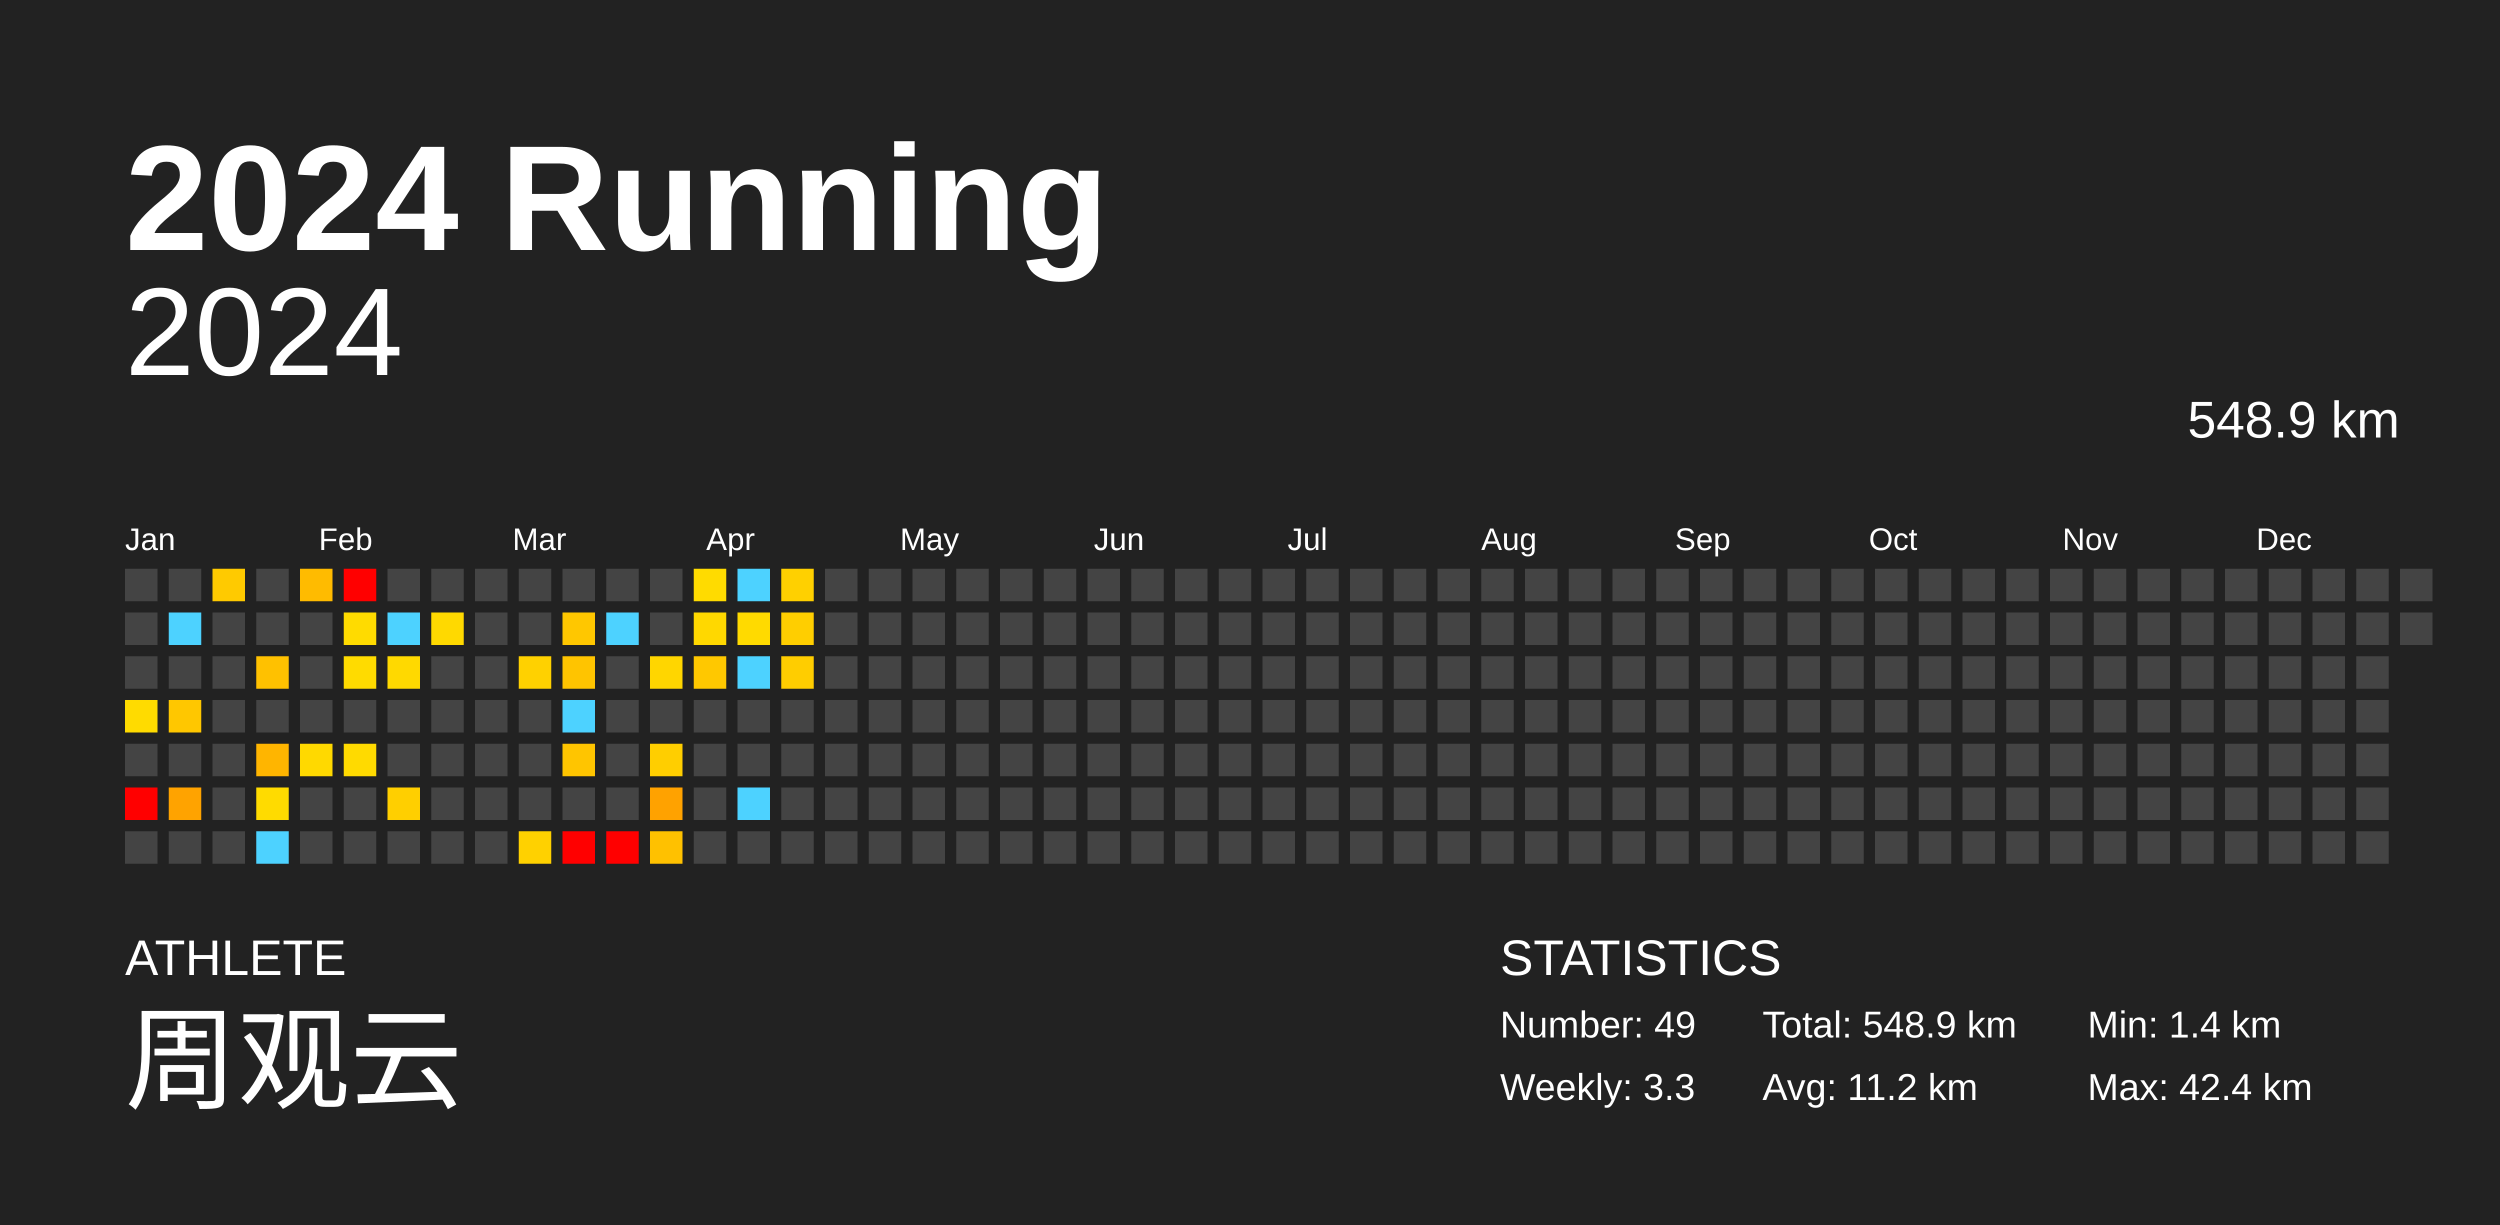
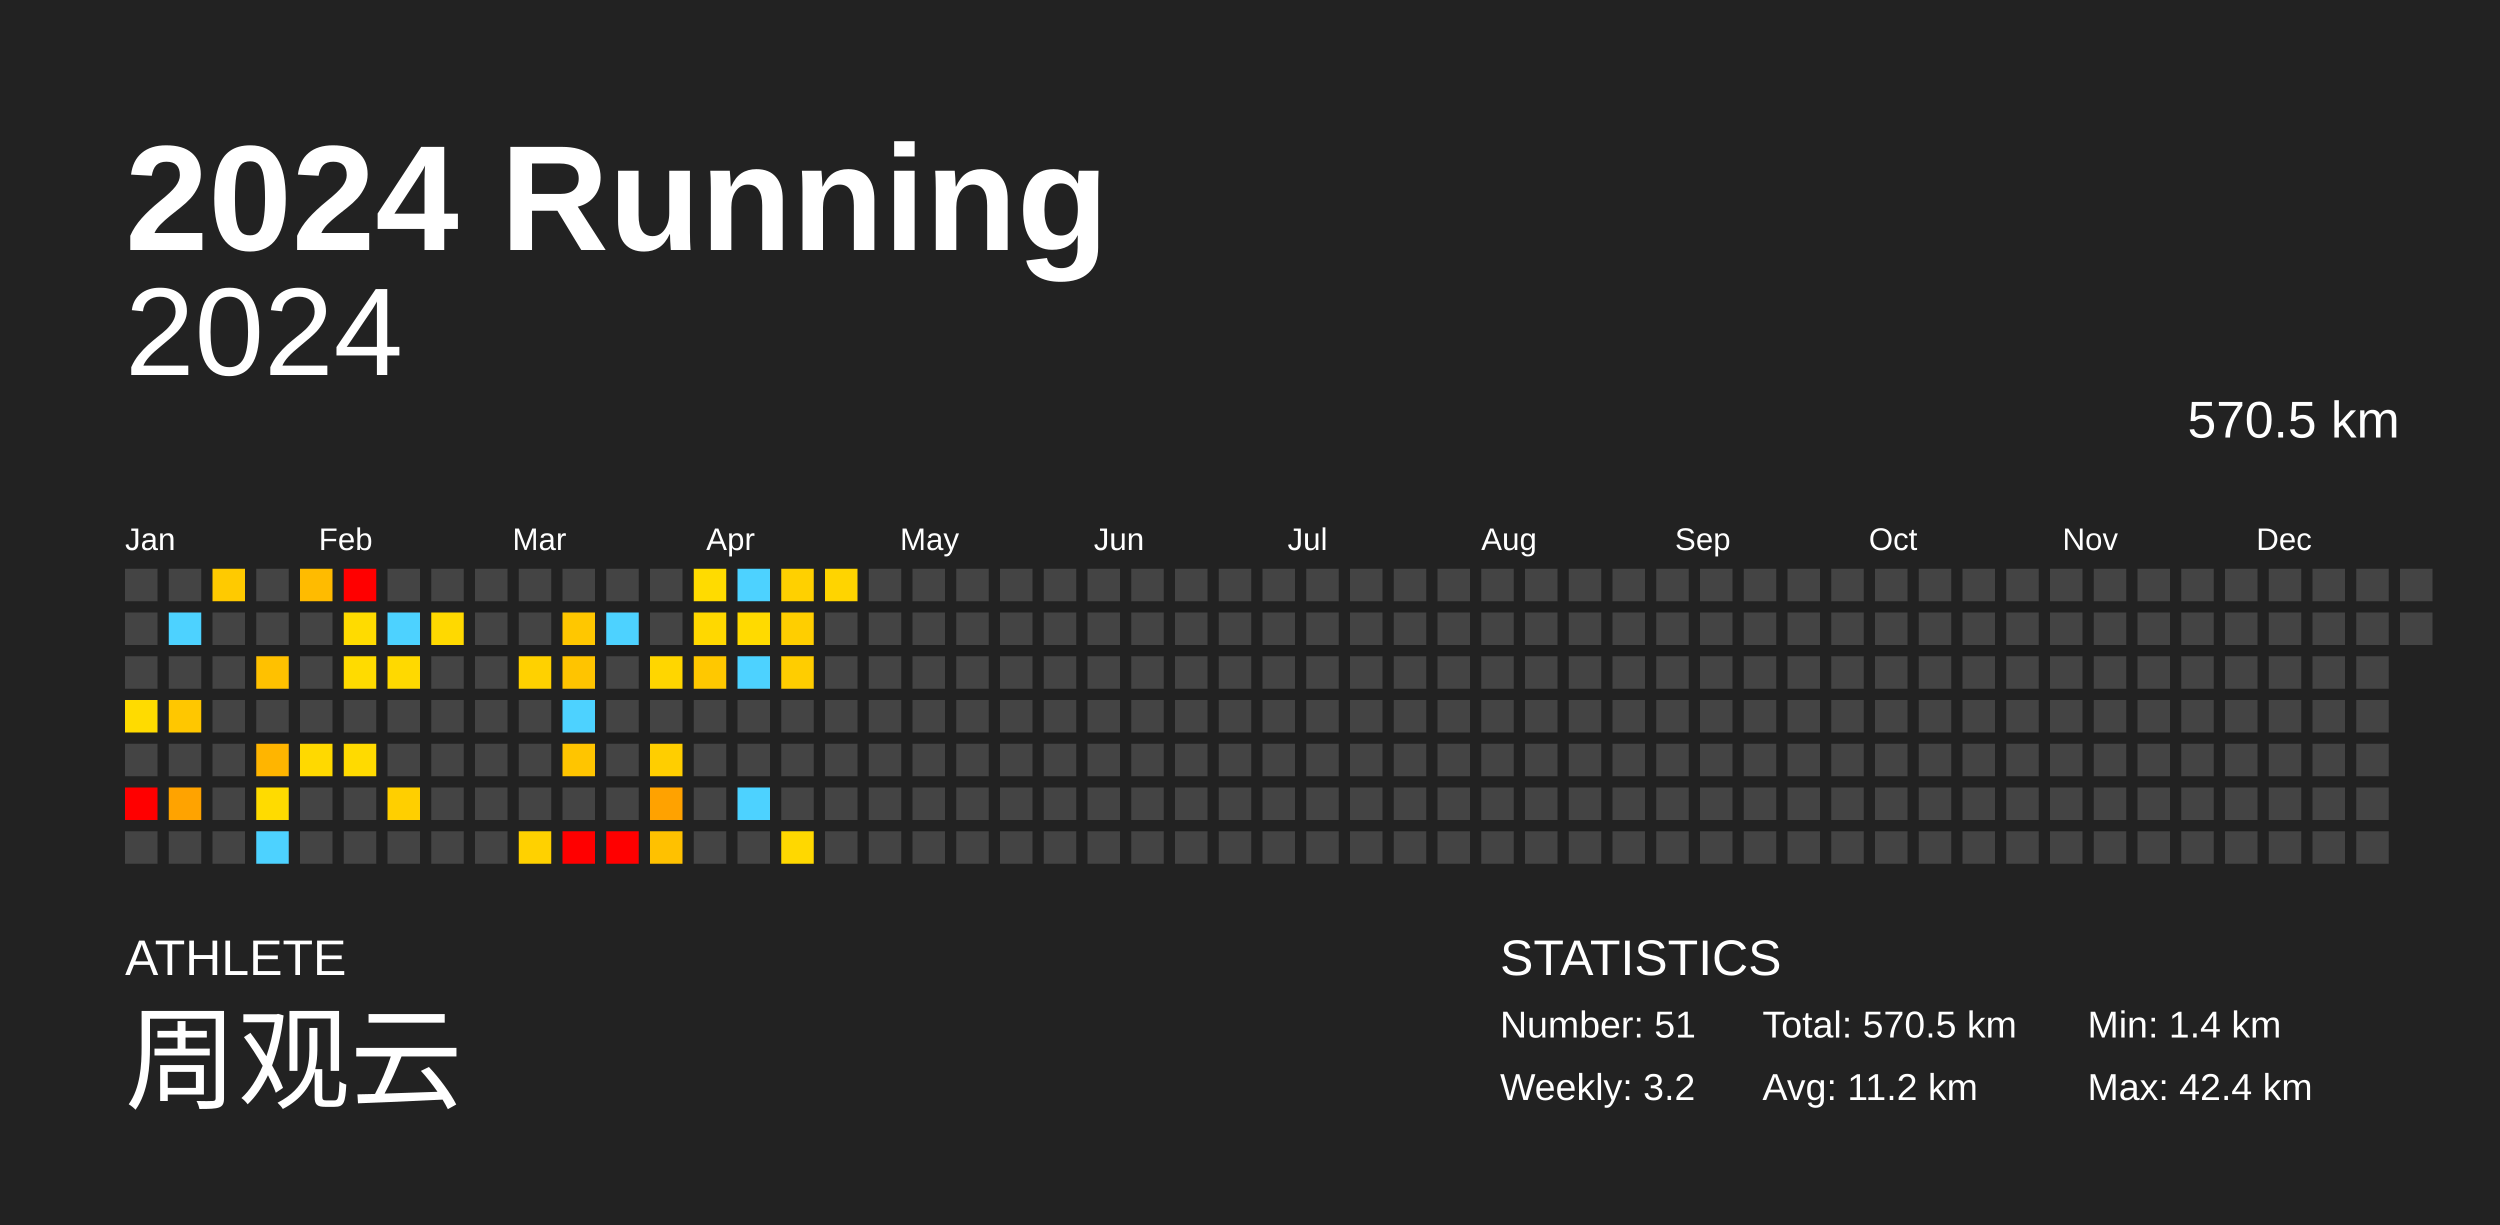
<svg xmlns="http://www.w3.org/2000/svg" baseProfile="full" height="98mm" version="1.1" viewBox="0,0,200,98" width="200mm">
  <defs />
  <rect fill="#222222" height="98" width="200" x="0" y="0" />
  <text fill="#FFFFFF" style="font-size:12px; font-family:Arial; font-weight:bold;" x="10" y="20">2024 Running</text>
  <text fill="#FFFFFF" style="font-size:4px; font-family:Arial" x="10" y="78">ATHLETE</text>
  <text fill="#FFFFFF" style="font-size:9px; font-family:Arial" x="10" y="88">周观云</text>
  <text fill="#FFFFFF" style="font-size:4px; font-family:Arial" x="120" y="78">STATISTICS</text>
-   <text fill="#FFFFFF" style="font-size:3px; font-family:Arial" x="120" y="83">Number: 49</text>
-   <text fill="#FFFFFF" style="font-size:3px; font-family:Arial" x="120" y="88">Weekly: 3.3</text>
-   <text fill="#FFFFFF" style="font-size:3px; font-family:Arial" x="141" y="83">Total: 548.9 km</text>
+   <text fill="#FFFFFF" style="font-size:3px; font-family:Arial" x="120" y="83">Number: 51</text>
+   <text fill="#FFFFFF" style="font-size:3px; font-family:Arial" x="120" y="88">Weekly: 3.2</text>
+   <text fill="#FFFFFF" style="font-size:3px; font-family:Arial" x="141" y="83">Total: 570.5 km</text>
  <text fill="#FFFFFF" style="font-size:3px; font-family:Arial" x="141" y="88">Avg: 11.2 km</text>
  <text fill="#FFFFFF" style="font-size:3px; font-family:Arial" x="167" y="83">Min: 1.4 km</text>
  <text fill="#FFFFFF" style="font-size:3px; font-family:Arial" x="167" y="88">Max: 42.4 km</text>
  <text alignment-baseline="hanging" fill="#FFFFFF" style="font-size:10.0px; font-family:Arial;" x="10" y="30">2024</text>
-   <text alignment-baseline="hanging" fill="#FFFFFF" style="font-size:4.125px; font-family:Arial;" x="175" y="35">548.9 km</text>
+   <text alignment-baseline="hanging" fill="#FFFFFF" style="font-size:4.125px; font-family:Arial;" x="175" y="35">570.5 km</text>
  <text fill="#FFFFFF" style="font-size:2.5px; font-family:Arial" x="10.0" y="44">Jan</text>
  <text fill="#FFFFFF" style="font-size:2.5px; font-family:Arial" x="25.5" y="44">Feb</text>
  <text fill="#FFFFFF" style="font-size:2.5px; font-family:Arial" x="41.0" y="44">Mar</text>
  <text fill="#FFFFFF" style="font-size:2.5px; font-family:Arial" x="56.5" y="44">Apr</text>
  <text fill="#FFFFFF" style="font-size:2.5px; font-family:Arial" x="72.0" y="44">May</text>
  <text fill="#FFFFFF" style="font-size:2.5px; font-family:Arial" x="87.5" y="44">Jun</text>
  <text fill="#FFFFFF" style="font-size:2.5px; font-family:Arial" x="103.0" y="44">Jul</text>
  <text fill="#FFFFFF" style="font-size:2.5px; font-family:Arial" x="118.5" y="44">Aug</text>
  <text fill="#FFFFFF" style="font-size:2.5px; font-family:Arial" x="134.0" y="44">Sep</text>
  <text fill="#FFFFFF" style="font-size:2.5px; font-family:Arial" x="149.5" y="44">Oct</text>
  <text fill="#FFFFFF" style="font-size:2.5px; font-family:Arial" x="165.0" y="44">Nov</text>
  <text fill="#FFFFFF" style="font-size:2.5px; font-family:Arial" x="180.5" y="44">Dec</text>
  <rect fill="#444444" height="2.6" width="2.6" x="10.0" y="45.5" />
  <rect fill="#444444" height="2.6" width="2.6" x="10.0" y="49.0" />
  <rect fill="#444444" height="2.6" width="2.6" x="10.0" y="52.5" />
  <rect fill="#ffdb00" height="2.6" width="2.6" x="10.0" y="56.0" />
  <rect fill="#444444" height="2.6" width="2.6" x="10.0" y="59.5" />
  <rect fill="red" height="2.6" width="2.6" x="10.0" y="63.0" />
  <rect fill="#444444" height="2.6" width="2.6" x="10.0" y="66.5" />
  <rect fill="#444444" height="2.6" width="2.6" x="13.5" y="45.5" />
  <rect fill="#4dd2ff" height="2.6" width="2.6" x="13.5" y="49.0" />
  <rect fill="#444444" height="2.6" width="2.6" x="13.5" y="52.5" />
  <rect fill="#ffc700" height="2.6" width="2.6" x="13.5" y="56.0" />
  <rect fill="#444444" height="2.6" width="2.6" x="13.5" y="59.5" />
  <rect fill="#ffa300" height="2.6" width="2.6" x="13.5" y="63.0" />
  <rect fill="#444444" height="2.6" width="2.6" x="13.5" y="66.5" />
  <rect fill="#ffca00" height="2.6" width="2.6" x="17.0" y="45.5" />
  <rect fill="#444444" height="2.6" width="2.6" x="17.0" y="49.0" />
  <rect fill="#444444" height="2.6" width="2.6" x="17.0" y="52.5" />
  <rect fill="#444444" height="2.6" width="2.6" x="17.0" y="56.0" />
  <rect fill="#444444" height="2.6" width="2.6" x="17.0" y="59.5" />
  <rect fill="#444444" height="2.6" width="2.6" x="17.0" y="63.0" />
  <rect fill="#444444" height="2.6" width="2.6" x="17.0" y="66.5" />
  <rect fill="#444444" height="2.6" width="2.6" x="20.5" y="45.5" />
  <rect fill="#444444" height="2.6" width="2.6" x="20.5" y="49.0" />
  <rect fill="#ffc100" height="2.6" width="2.6" x="20.5" y="52.5" />
  <rect fill="#444444" height="2.6" width="2.6" x="20.5" y="56.0" />
  <rect fill="#ffb500" height="2.6" width="2.6" x="20.5" y="59.5" />
  <rect fill="#ffdb00" height="2.6" width="2.6" x="20.5" y="63.0" />
  <rect fill="#4dd2ff" height="2.6" width="2.6" x="20.5" y="66.5" />
  <rect fill="#ffbb00" height="2.6" width="2.6" x="24.0" y="45.5" />
  <rect fill="#444444" height="2.6" width="2.6" x="24.0" y="49.0" />
  <rect fill="#444444" height="2.6" width="2.6" x="24.0" y="52.5" />
  <rect fill="#444444" height="2.6" width="2.6" x="24.0" y="56.0" />
  <rect fill="#ffd900" height="2.6" width="2.6" x="24.0" y="59.5" />
  <rect fill="#444444" height="2.6" width="2.6" x="24.0" y="63.0" />
  <rect fill="#444444" height="2.6" width="2.6" x="24.0" y="66.5" />
  <rect fill="red" height="2.6" width="2.6" x="27.5" y="45.5" />
  <rect fill="#ffdb00" height="2.6" width="2.6" x="27.5" y="49.0" />
  <rect fill="#ffdb00" height="2.6" width="2.6" x="27.5" y="52.5" />
  <rect fill="#444444" height="2.6" width="2.6" x="27.5" y="56.0" />
  <rect fill="#ffda00" height="2.6" width="2.6" x="27.5" y="59.5" />
  <rect fill="#444444" height="2.6" width="2.6" x="27.5" y="63.0" />
  <rect fill="#444444" height="2.6" width="2.6" x="27.5" y="66.5" />
  <rect fill="#444444" height="2.6" width="2.6" x="31.0" y="45.5" />
  <rect fill="#4dd2ff" height="2.6" width="2.6" x="31.0" y="49.0" />
  <rect fill="#ffd900" height="2.6" width="2.6" x="31.0" y="52.5" />
  <rect fill="#444444" height="2.6" width="2.6" x="31.0" y="56.0" />
  <rect fill="#444444" height="2.6" width="2.6" x="31.0" y="59.5" />
  <rect fill="#ffcf00" height="2.6" width="2.6" x="31.0" y="63.0" />
  <rect fill="#444444" height="2.6" width="2.6" x="31.0" y="66.5" />
  <rect fill="#444444" height="2.6" width="2.6" x="34.5" y="45.5" />
  <rect fill="#ffd900" height="2.6" width="2.6" x="34.5" y="49.0" />
  <rect fill="#444444" height="2.6" width="2.6" x="34.5" y="52.5" />
  <rect fill="#444444" height="2.6" width="2.6" x="34.5" y="56.0" />
  <rect fill="#444444" height="2.6" width="2.6" x="34.5" y="59.5" />
  <rect fill="#444444" height="2.6" width="2.6" x="34.5" y="63.0" />
  <rect fill="#444444" height="2.6" width="2.6" x="34.5" y="66.5" />
  <rect fill="#444444" height="2.6" width="2.6" x="38.0" y="45.5" />
  <rect fill="#444444" height="2.6" width="2.6" x="38.0" y="49.0" />
  <rect fill="#444444" height="2.6" width="2.6" x="38.0" y="52.5" />
  <rect fill="#444444" height="2.6" width="2.6" x="38.0" y="56.0" />
  <rect fill="#444444" height="2.6" width="2.6" x="38.0" y="59.5" />
  <rect fill="#444444" height="2.6" width="2.6" x="38.0" y="63.0" />
  <rect fill="#444444" height="2.6" width="2.6" x="38.0" y="66.5" />
  <rect fill="#444444" height="2.6" width="2.6" x="41.5" y="45.5" />
  <rect fill="#444444" height="2.6" width="2.6" x="41.5" y="49.0" />
  <rect fill="#ffd100" height="2.6" width="2.6" x="41.5" y="52.5" />
  <rect fill="#444444" height="2.6" width="2.6" x="41.5" y="56.0" />
  <rect fill="#444444" height="2.6" width="2.6" x="41.5" y="59.5" />
  <rect fill="#444444" height="2.6" width="2.6" x="41.5" y="63.0" />
  <rect fill="#ffd100" height="2.6" width="2.6" x="41.5" y="66.5" />
  <rect fill="#444444" height="2.6" width="2.6" x="45.0" y="45.5" />
  <rect fill="#ffc700" height="2.6" width="2.6" x="45.0" y="49.0" />
  <rect fill="#ffc400" height="2.6" width="2.6" x="45.0" y="52.5" />
  <rect fill="#4dd2ff" height="2.6" width="2.6" x="45.0" y="56.0" />
  <rect fill="#ffc500" height="2.6" width="2.6" x="45.0" y="59.5" />
  <rect fill="#444444" height="2.6" width="2.6" x="45.0" y="63.0" />
  <rect fill="red" height="2.6" width="2.6" x="45.0" y="66.5" />
  <rect fill="#444444" height="2.6" width="2.6" x="48.5" y="45.5" />
  <rect fill="#4dd2ff" height="2.6" width="2.6" x="48.5" y="49.0" />
  <rect fill="#444444" height="2.6" width="2.6" x="48.5" y="52.5" />
  <rect fill="#444444" height="2.6" width="2.6" x="48.5" y="56.0" />
  <rect fill="#444444" height="2.6" width="2.6" x="48.5" y="59.5" />
  <rect fill="#444444" height="2.6" width="2.6" x="48.5" y="63.0" />
  <rect fill="red" height="2.6" width="2.6" x="48.5" y="66.5" />
  <rect fill="#444444" height="2.6" width="2.6" x="52.0" y="45.5" />
  <rect fill="#444444" height="2.6" width="2.6" x="52.0" y="49.0" />
  <rect fill="#ffd600" height="2.6" width="2.6" x="52.0" y="52.5" />
  <rect fill="#444444" height="2.6" width="2.6" x="52.0" y="56.0" />
  <rect fill="#ffce00" height="2.6" width="2.6" x="52.0" y="59.5" />
  <rect fill="#ffa200" height="2.6" width="2.6" x="52.0" y="63.0" />
  <rect fill="#ffc100" height="2.6" width="2.6" x="52.0" y="66.5" />
  <rect fill="#ffdb00" height="2.6" width="2.6" x="55.5" y="45.5" />
  <rect fill="#ffd800" height="2.6" width="2.6" x="55.5" y="49.0" />
  <rect fill="#ffc800" height="2.6" width="2.6" x="55.5" y="52.5" />
  <rect fill="#444444" height="2.6" width="2.6" x="55.5" y="56.0" />
  <rect fill="#444444" height="2.6" width="2.6" x="55.5" y="59.5" />
  <rect fill="#444444" height="2.6" width="2.6" x="55.5" y="63.0" />
  <rect fill="#444444" height="2.6" width="2.6" x="55.5" y="66.5" />
  <rect fill="#4dd2ff" height="2.6" width="2.6" x="59.0" y="45.5" />
  <rect fill="#ffda00" height="2.6" width="2.6" x="59.0" y="49.0" />
  <rect fill="#4dd2ff" height="2.6" width="2.6" x="59.0" y="52.5" />
  <rect fill="#444444" height="2.6" width="2.6" x="59.0" y="56.0" />
  <rect fill="#444444" height="2.6" width="2.6" x="59.0" y="59.5" />
  <rect fill="#4dd2ff" height="2.6" width="2.6" x="59.0" y="63.0" />
  <rect fill="#444444" height="2.6" width="2.6" x="59.0" y="66.5" />
  <rect fill="#ffd000" height="2.6" width="2.6" x="62.5" y="45.5" />
  <rect fill="#ffce00" height="2.6" width="2.6" x="62.5" y="49.0" />
  <rect fill="#ffcd00" height="2.6" width="2.6" x="62.5" y="52.5" />
  <rect fill="#444444" height="2.6" width="2.6" x="62.5" y="56.0" />
  <rect fill="#444444" height="2.6" width="2.6" x="62.5" y="59.5" />
  <rect fill="#444444" height="2.6" width="2.6" x="62.5" y="63.0" />
-   <rect fill="#444444" height="2.6" width="2.6" x="62.5" y="66.5" />
-   <rect fill="#444444" height="2.6" width="2.6" x="66.0" y="45.5" />
+   <rect fill="#ffd800" height="2.6" width="2.6" x="62.5" y="66.5" />
+   <rect fill="#ffd400" height="2.6" width="2.6" x="66.0" y="45.5" />
  <rect fill="#444444" height="2.6" width="2.6" x="66.0" y="49.0" />
  <rect fill="#444444" height="2.6" width="2.6" x="66.0" y="52.5" />
  <rect fill="#444444" height="2.6" width="2.6" x="66.0" y="56.0" />
  <rect fill="#444444" height="2.6" width="2.6" x="66.0" y="59.5" />
  <rect fill="#444444" height="2.6" width="2.6" x="66.0" y="63.0" />
  <rect fill="#444444" height="2.6" width="2.6" x="66.0" y="66.5" />
  <rect fill="#444444" height="2.6" width="2.6" x="69.5" y="45.5" />
  <rect fill="#444444" height="2.6" width="2.6" x="69.5" y="49.0" />
  <rect fill="#444444" height="2.6" width="2.6" x="69.5" y="52.5" />
  <rect fill="#444444" height="2.6" width="2.6" x="69.5" y="56.0" />
  <rect fill="#444444" height="2.6" width="2.6" x="69.5" y="59.5" />
  <rect fill="#444444" height="2.6" width="2.6" x="69.5" y="63.0" />
  <rect fill="#444444" height="2.6" width="2.6" x="69.5" y="66.5" />
  <rect fill="#444444" height="2.6" width="2.6" x="73.0" y="45.5" />
  <rect fill="#444444" height="2.6" width="2.6" x="73.0" y="49.0" />
  <rect fill="#444444" height="2.6" width="2.6" x="73.0" y="52.5" />
  <rect fill="#444444" height="2.6" width="2.6" x="73.0" y="56.0" />
  <rect fill="#444444" height="2.6" width="2.6" x="73.0" y="59.5" />
  <rect fill="#444444" height="2.6" width="2.6" x="73.0" y="63.0" />
  <rect fill="#444444" height="2.6" width="2.6" x="73.0" y="66.5" />
  <rect fill="#444444" height="2.6" width="2.6" x="76.5" y="45.5" />
  <rect fill="#444444" height="2.6" width="2.6" x="76.5" y="49.0" />
  <rect fill="#444444" height="2.6" width="2.6" x="76.5" y="52.5" />
  <rect fill="#444444" height="2.6" width="2.6" x="76.5" y="56.0" />
  <rect fill="#444444" height="2.6" width="2.6" x="76.5" y="59.5" />
  <rect fill="#444444" height="2.6" width="2.6" x="76.5" y="63.0" />
  <rect fill="#444444" height="2.6" width="2.6" x="76.5" y="66.5" />
  <rect fill="#444444" height="2.6" width="2.6" x="80.0" y="45.5" />
  <rect fill="#444444" height="2.6" width="2.6" x="80.0" y="49.0" />
  <rect fill="#444444" height="2.6" width="2.6" x="80.0" y="52.5" />
  <rect fill="#444444" height="2.6" width="2.6" x="80.0" y="56.0" />
  <rect fill="#444444" height="2.6" width="2.6" x="80.0" y="59.5" />
  <rect fill="#444444" height="2.6" width="2.6" x="80.0" y="63.0" />
  <rect fill="#444444" height="2.6" width="2.6" x="80.0" y="66.5" />
  <rect fill="#444444" height="2.6" width="2.6" x="83.5" y="45.5" />
  <rect fill="#444444" height="2.6" width="2.6" x="83.5" y="49.0" />
  <rect fill="#444444" height="2.6" width="2.6" x="83.5" y="52.5" />
  <rect fill="#444444" height="2.6" width="2.6" x="83.5" y="56.0" />
  <rect fill="#444444" height="2.6" width="2.6" x="83.5" y="59.5" />
  <rect fill="#444444" height="2.6" width="2.6" x="83.5" y="63.0" />
  <rect fill="#444444" height="2.6" width="2.6" x="83.5" y="66.5" />
  <rect fill="#444444" height="2.6" width="2.6" x="87.0" y="45.5" />
  <rect fill="#444444" height="2.6" width="2.6" x="87.0" y="49.0" />
  <rect fill="#444444" height="2.6" width="2.6" x="87.0" y="52.5" />
  <rect fill="#444444" height="2.6" width="2.6" x="87.0" y="56.0" />
  <rect fill="#444444" height="2.6" width="2.6" x="87.0" y="59.5" />
  <rect fill="#444444" height="2.6" width="2.6" x="87.0" y="63.0" />
  <rect fill="#444444" height="2.6" width="2.6" x="87.0" y="66.5" />
  <rect fill="#444444" height="2.6" width="2.6" x="90.5" y="45.5" />
  <rect fill="#444444" height="2.6" width="2.6" x="90.5" y="49.0" />
  <rect fill="#444444" height="2.6" width="2.6" x="90.5" y="52.5" />
  <rect fill="#444444" height="2.6" width="2.6" x="90.5" y="56.0" />
  <rect fill="#444444" height="2.6" width="2.6" x="90.5" y="59.5" />
  <rect fill="#444444" height="2.6" width="2.6" x="90.5" y="63.0" />
  <rect fill="#444444" height="2.6" width="2.6" x="90.5" y="66.5" />
  <rect fill="#444444" height="2.6" width="2.6" x="94.0" y="45.5" />
  <rect fill="#444444" height="2.6" width="2.6" x="94.0" y="49.0" />
  <rect fill="#444444" height="2.6" width="2.6" x="94.0" y="52.5" />
  <rect fill="#444444" height="2.6" width="2.6" x="94.0" y="56.0" />
  <rect fill="#444444" height="2.6" width="2.6" x="94.0" y="59.5" />
  <rect fill="#444444" height="2.6" width="2.6" x="94.0" y="63.0" />
  <rect fill="#444444" height="2.6" width="2.6" x="94.0" y="66.5" />
  <rect fill="#444444" height="2.6" width="2.6" x="97.5" y="45.5" />
  <rect fill="#444444" height="2.6" width="2.6" x="97.5" y="49.0" />
  <rect fill="#444444" height="2.6" width="2.6" x="97.5" y="52.5" />
  <rect fill="#444444" height="2.6" width="2.6" x="97.5" y="56.0" />
  <rect fill="#444444" height="2.6" width="2.6" x="97.5" y="59.5" />
  <rect fill="#444444" height="2.6" width="2.6" x="97.5" y="63.0" />
  <rect fill="#444444" height="2.6" width="2.6" x="97.5" y="66.5" />
  <rect fill="#444444" height="2.6" width="2.6" x="101.0" y="45.5" />
  <rect fill="#444444" height="2.6" width="2.6" x="101.0" y="49.0" />
  <rect fill="#444444" height="2.6" width="2.6" x="101.0" y="52.5" />
  <rect fill="#444444" height="2.6" width="2.6" x="101.0" y="56.0" />
  <rect fill="#444444" height="2.6" width="2.6" x="101.0" y="59.5" />
  <rect fill="#444444" height="2.6" width="2.6" x="101.0" y="63.0" />
  <rect fill="#444444" height="2.6" width="2.6" x="101.0" y="66.5" />
  <rect fill="#444444" height="2.6" width="2.6" x="104.5" y="45.5" />
  <rect fill="#444444" height="2.6" width="2.6" x="104.5" y="49.0" />
  <rect fill="#444444" height="2.6" width="2.6" x="104.5" y="52.5" />
  <rect fill="#444444" height="2.6" width="2.6" x="104.5" y="56.0" />
  <rect fill="#444444" height="2.6" width="2.6" x="104.5" y="59.5" />
  <rect fill="#444444" height="2.6" width="2.6" x="104.5" y="63.0" />
  <rect fill="#444444" height="2.6" width="2.6" x="104.5" y="66.5" />
  <rect fill="#444444" height="2.6" width="2.6" x="108.0" y="45.5" />
  <rect fill="#444444" height="2.6" width="2.6" x="108.0" y="49.0" />
  <rect fill="#444444" height="2.6" width="2.6" x="108.0" y="52.5" />
  <rect fill="#444444" height="2.6" width="2.6" x="108.0" y="56.0" />
  <rect fill="#444444" height="2.6" width="2.6" x="108.0" y="59.5" />
  <rect fill="#444444" height="2.6" width="2.6" x="108.0" y="63.0" />
  <rect fill="#444444" height="2.6" width="2.6" x="108.0" y="66.5" />
  <rect fill="#444444" height="2.6" width="2.6" x="111.5" y="45.5" />
  <rect fill="#444444" height="2.6" width="2.6" x="111.5" y="49.0" />
  <rect fill="#444444" height="2.6" width="2.6" x="111.5" y="52.5" />
  <rect fill="#444444" height="2.6" width="2.6" x="111.5" y="56.0" />
  <rect fill="#444444" height="2.6" width="2.6" x="111.5" y="59.5" />
  <rect fill="#444444" height="2.6" width="2.6" x="111.5" y="63.0" />
  <rect fill="#444444" height="2.6" width="2.6" x="111.5" y="66.5" />
  <rect fill="#444444" height="2.6" width="2.6" x="115.0" y="45.5" />
  <rect fill="#444444" height="2.6" width="2.6" x="115.0" y="49.0" />
  <rect fill="#444444" height="2.6" width="2.6" x="115.0" y="52.5" />
  <rect fill="#444444" height="2.6" width="2.6" x="115.0" y="56.0" />
  <rect fill="#444444" height="2.6" width="2.6" x="115.0" y="59.5" />
  <rect fill="#444444" height="2.6" width="2.6" x="115.0" y="63.0" />
  <rect fill="#444444" height="2.6" width="2.6" x="115.0" y="66.5" />
  <rect fill="#444444" height="2.6" width="2.6" x="118.5" y="45.5" />
  <rect fill="#444444" height="2.6" width="2.6" x="118.5" y="49.0" />
  <rect fill="#444444" height="2.6" width="2.6" x="118.5" y="52.5" />
  <rect fill="#444444" height="2.6" width="2.6" x="118.5" y="56.0" />
  <rect fill="#444444" height="2.6" width="2.6" x="118.5" y="59.5" />
  <rect fill="#444444" height="2.6" width="2.6" x="118.5" y="63.0" />
  <rect fill="#444444" height="2.6" width="2.6" x="118.5" y="66.5" />
  <rect fill="#444444" height="2.6" width="2.6" x="122.0" y="45.5" />
  <rect fill="#444444" height="2.6" width="2.6" x="122.0" y="49.0" />
  <rect fill="#444444" height="2.6" width="2.6" x="122.0" y="52.5" />
  <rect fill="#444444" height="2.6" width="2.6" x="122.0" y="56.0" />
  <rect fill="#444444" height="2.6" width="2.6" x="122.0" y="59.5" />
  <rect fill="#444444" height="2.6" width="2.6" x="122.0" y="63.0" />
  <rect fill="#444444" height="2.6" width="2.6" x="122.0" y="66.5" />
  <rect fill="#444444" height="2.6" width="2.6" x="125.5" y="45.5" />
  <rect fill="#444444" height="2.6" width="2.6" x="125.5" y="49.0" />
  <rect fill="#444444" height="2.6" width="2.6" x="125.5" y="52.5" />
  <rect fill="#444444" height="2.6" width="2.6" x="125.5" y="56.0" />
  <rect fill="#444444" height="2.6" width="2.6" x="125.5" y="59.5" />
  <rect fill="#444444" height="2.6" width="2.6" x="125.5" y="63.0" />
  <rect fill="#444444" height="2.6" width="2.6" x="125.5" y="66.5" />
  <rect fill="#444444" height="2.6" width="2.6" x="129.0" y="45.5" />
  <rect fill="#444444" height="2.6" width="2.6" x="129.0" y="49.0" />
  <rect fill="#444444" height="2.6" width="2.6" x="129.0" y="52.5" />
  <rect fill="#444444" height="2.6" width="2.6" x="129.0" y="56.0" />
  <rect fill="#444444" height="2.6" width="2.6" x="129.0" y="59.5" />
  <rect fill="#444444" height="2.6" width="2.6" x="129.0" y="63.0" />
  <rect fill="#444444" height="2.6" width="2.6" x="129.0" y="66.5" />
  <rect fill="#444444" height="2.6" width="2.6" x="132.5" y="45.5" />
  <rect fill="#444444" height="2.6" width="2.6" x="132.5" y="49.0" />
  <rect fill="#444444" height="2.6" width="2.6" x="132.5" y="52.5" />
  <rect fill="#444444" height="2.6" width="2.6" x="132.5" y="56.0" />
  <rect fill="#444444" height="2.6" width="2.6" x="132.5" y="59.5" />
  <rect fill="#444444" height="2.6" width="2.6" x="132.5" y="63.0" />
  <rect fill="#444444" height="2.6" width="2.6" x="132.5" y="66.5" />
  <rect fill="#444444" height="2.6" width="2.6" x="136.0" y="45.5" />
  <rect fill="#444444" height="2.6" width="2.6" x="136.0" y="49.0" />
  <rect fill="#444444" height="2.6" width="2.6" x="136.0" y="52.5" />
  <rect fill="#444444" height="2.6" width="2.6" x="136.0" y="56.0" />
  <rect fill="#444444" height="2.6" width="2.6" x="136.0" y="59.5" />
  <rect fill="#444444" height="2.6" width="2.6" x="136.0" y="63.0" />
  <rect fill="#444444" height="2.6" width="2.6" x="136.0" y="66.5" />
  <rect fill="#444444" height="2.6" width="2.6" x="139.5" y="45.5" />
  <rect fill="#444444" height="2.6" width="2.6" x="139.5" y="49.0" />
  <rect fill="#444444" height="2.6" width="2.6" x="139.5" y="52.5" />
  <rect fill="#444444" height="2.6" width="2.6" x="139.5" y="56.0" />
  <rect fill="#444444" height="2.6" width="2.6" x="139.5" y="59.5" />
  <rect fill="#444444" height="2.6" width="2.6" x="139.5" y="63.0" />
  <rect fill="#444444" height="2.6" width="2.6" x="139.5" y="66.5" />
  <rect fill="#444444" height="2.6" width="2.6" x="143.0" y="45.5" />
  <rect fill="#444444" height="2.6" width="2.6" x="143.0" y="49.0" />
  <rect fill="#444444" height="2.6" width="2.6" x="143.0" y="52.5" />
  <rect fill="#444444" height="2.6" width="2.6" x="143.0" y="56.0" />
  <rect fill="#444444" height="2.6" width="2.6" x="143.0" y="59.5" />
  <rect fill="#444444" height="2.6" width="2.6" x="143.0" y="63.0" />
  <rect fill="#444444" height="2.6" width="2.6" x="143.0" y="66.5" />
  <rect fill="#444444" height="2.6" width="2.6" x="146.5" y="45.5" />
  <rect fill="#444444" height="2.6" width="2.6" x="146.5" y="49.0" />
  <rect fill="#444444" height="2.6" width="2.6" x="146.5" y="52.5" />
  <rect fill="#444444" height="2.6" width="2.6" x="146.5" y="56.0" />
  <rect fill="#444444" height="2.6" width="2.6" x="146.5" y="59.5" />
  <rect fill="#444444" height="2.6" width="2.6" x="146.5" y="63.0" />
  <rect fill="#444444" height="2.6" width="2.6" x="146.5" y="66.5" />
  <rect fill="#444444" height="2.6" width="2.6" x="150.0" y="45.5" />
  <rect fill="#444444" height="2.6" width="2.6" x="150.0" y="49.0" />
  <rect fill="#444444" height="2.6" width="2.6" x="150.0" y="52.5" />
  <rect fill="#444444" height="2.6" width="2.6" x="150.0" y="56.0" />
  <rect fill="#444444" height="2.6" width="2.6" x="150.0" y="59.5" />
  <rect fill="#444444" height="2.6" width="2.6" x="150.0" y="63.0" />
  <rect fill="#444444" height="2.6" width="2.6" x="150.0" y="66.5" />
  <rect fill="#444444" height="2.6" width="2.6" x="153.5" y="45.5" />
  <rect fill="#444444" height="2.6" width="2.6" x="153.5" y="49.0" />
  <rect fill="#444444" height="2.6" width="2.6" x="153.5" y="52.5" />
  <rect fill="#444444" height="2.6" width="2.6" x="153.5" y="56.0" />
  <rect fill="#444444" height="2.6" width="2.6" x="153.5" y="59.5" />
  <rect fill="#444444" height="2.6" width="2.6" x="153.5" y="63.0" />
  <rect fill="#444444" height="2.6" width="2.6" x="153.5" y="66.5" />
  <rect fill="#444444" height="2.6" width="2.6" x="157.0" y="45.5" />
  <rect fill="#444444" height="2.6" width="2.6" x="157.0" y="49.0" />
  <rect fill="#444444" height="2.6" width="2.6" x="157.0" y="52.5" />
  <rect fill="#444444" height="2.6" width="2.6" x="157.0" y="56.0" />
  <rect fill="#444444" height="2.6" width="2.6" x="157.0" y="59.5" />
  <rect fill="#444444" height="2.6" width="2.6" x="157.0" y="63.0" />
  <rect fill="#444444" height="2.6" width="2.6" x="157.0" y="66.5" />
  <rect fill="#444444" height="2.6" width="2.6" x="160.5" y="45.5" />
  <rect fill="#444444" height="2.6" width="2.6" x="160.5" y="49.0" />
  <rect fill="#444444" height="2.6" width="2.6" x="160.5" y="52.5" />
  <rect fill="#444444" height="2.6" width="2.6" x="160.5" y="56.0" />
  <rect fill="#444444" height="2.6" width="2.6" x="160.5" y="59.5" />
  <rect fill="#444444" height="2.6" width="2.6" x="160.5" y="63.0" />
  <rect fill="#444444" height="2.6" width="2.6" x="160.5" y="66.5" />
  <rect fill="#444444" height="2.6" width="2.6" x="164.0" y="45.5" />
  <rect fill="#444444" height="2.6" width="2.6" x="164.0" y="49.0" />
  <rect fill="#444444" height="2.6" width="2.6" x="164.0" y="52.5" />
  <rect fill="#444444" height="2.6" width="2.6" x="164.0" y="56.0" />
  <rect fill="#444444" height="2.6" width="2.6" x="164.0" y="59.5" />
  <rect fill="#444444" height="2.6" width="2.6" x="164.0" y="63.0" />
  <rect fill="#444444" height="2.6" width="2.6" x="164.0" y="66.5" />
  <rect fill="#444444" height="2.6" width="2.6" x="167.5" y="45.5" />
  <rect fill="#444444" height="2.6" width="2.6" x="167.5" y="49.0" />
  <rect fill="#444444" height="2.6" width="2.6" x="167.5" y="52.5" />
  <rect fill="#444444" height="2.6" width="2.6" x="167.5" y="56.0" />
  <rect fill="#444444" height="2.6" width="2.6" x="167.5" y="59.5" />
  <rect fill="#444444" height="2.6" width="2.6" x="167.5" y="63.0" />
  <rect fill="#444444" height="2.6" width="2.6" x="167.5" y="66.5" />
  <rect fill="#444444" height="2.6" width="2.6" x="171.0" y="45.5" />
  <rect fill="#444444" height="2.6" width="2.6" x="171.0" y="49.0" />
  <rect fill="#444444" height="2.6" width="2.6" x="171.0" y="52.5" />
  <rect fill="#444444" height="2.6" width="2.6" x="171.0" y="56.0" />
  <rect fill="#444444" height="2.6" width="2.6" x="171.0" y="59.5" />
  <rect fill="#444444" height="2.6" width="2.6" x="171.0" y="63.0" />
  <rect fill="#444444" height="2.6" width="2.6" x="171.0" y="66.5" />
  <rect fill="#444444" height="2.6" width="2.6" x="174.5" y="45.5" />
  <rect fill="#444444" height="2.6" width="2.6" x="174.5" y="49.0" />
  <rect fill="#444444" height="2.6" width="2.6" x="174.5" y="52.5" />
  <rect fill="#444444" height="2.6" width="2.6" x="174.5" y="56.0" />
  <rect fill="#444444" height="2.6" width="2.6" x="174.5" y="59.5" />
  <rect fill="#444444" height="2.6" width="2.6" x="174.5" y="63.0" />
  <rect fill="#444444" height="2.6" width="2.6" x="174.5" y="66.5" />
  <rect fill="#444444" height="2.6" width="2.6" x="178.0" y="45.5" />
  <rect fill="#444444" height="2.6" width="2.6" x="178.0" y="49.0" />
  <rect fill="#444444" height="2.6" width="2.6" x="178.0" y="52.5" />
  <rect fill="#444444" height="2.6" width="2.6" x="178.0" y="56.0" />
  <rect fill="#444444" height="2.6" width="2.6" x="178.0" y="59.5" />
  <rect fill="#444444" height="2.6" width="2.6" x="178.0" y="63.0" />
  <rect fill="#444444" height="2.6" width="2.6" x="178.0" y="66.5" />
  <rect fill="#444444" height="2.6" width="2.6" x="181.5" y="45.5" />
  <rect fill="#444444" height="2.6" width="2.6" x="181.5" y="49.0" />
  <rect fill="#444444" height="2.6" width="2.6" x="181.5" y="52.5" />
  <rect fill="#444444" height="2.6" width="2.6" x="181.5" y="56.0" />
  <rect fill="#444444" height="2.6" width="2.6" x="181.5" y="59.5" />
  <rect fill="#444444" height="2.6" width="2.6" x="181.5" y="63.0" />
  <rect fill="#444444" height="2.6" width="2.6" x="181.5" y="66.5" />
  <rect fill="#444444" height="2.6" width="2.6" x="185.0" y="45.5" />
  <rect fill="#444444" height="2.6" width="2.6" x="185.0" y="49.0" />
  <rect fill="#444444" height="2.6" width="2.6" x="185.0" y="52.5" />
  <rect fill="#444444" height="2.6" width="2.6" x="185.0" y="56.0" />
  <rect fill="#444444" height="2.6" width="2.6" x="185.0" y="59.5" />
  <rect fill="#444444" height="2.6" width="2.6" x="185.0" y="63.0" />
  <rect fill="#444444" height="2.6" width="2.6" x="185.0" y="66.5" />
  <rect fill="#444444" height="2.6" width="2.6" x="188.5" y="45.5" />
  <rect fill="#444444" height="2.6" width="2.6" x="188.5" y="49.0" />
  <rect fill="#444444" height="2.6" width="2.6" x="188.5" y="52.5" />
  <rect fill="#444444" height="2.6" width="2.6" x="188.5" y="56.0" />
  <rect fill="#444444" height="2.6" width="2.6" x="188.5" y="59.5" />
  <rect fill="#444444" height="2.6" width="2.6" x="188.5" y="63.0" />
  <rect fill="#444444" height="2.6" width="2.6" x="188.5" y="66.5" />
  <rect fill="#444444" height="2.6" width="2.6" x="192.0" y="45.5" />
  <rect fill="#444444" height="2.6" width="2.6" x="192.0" y="49.0" />
</svg>
